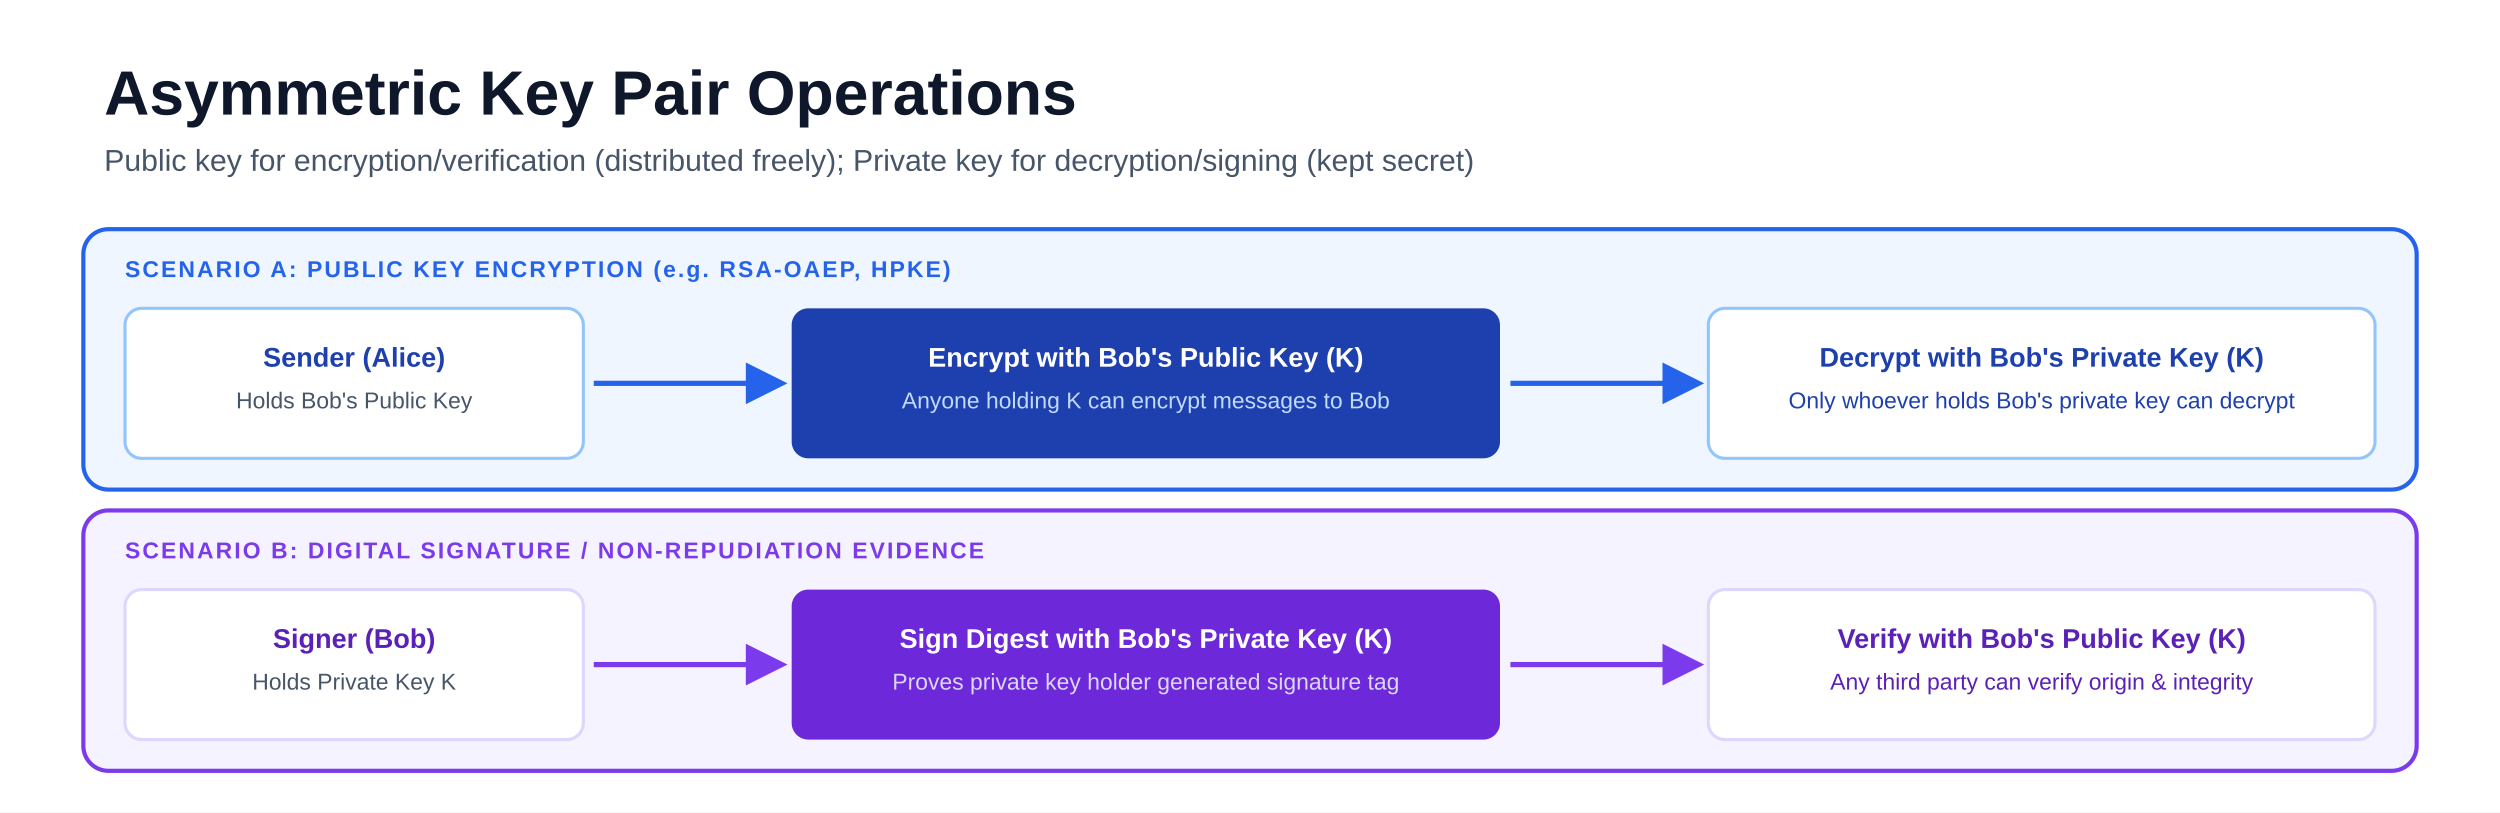
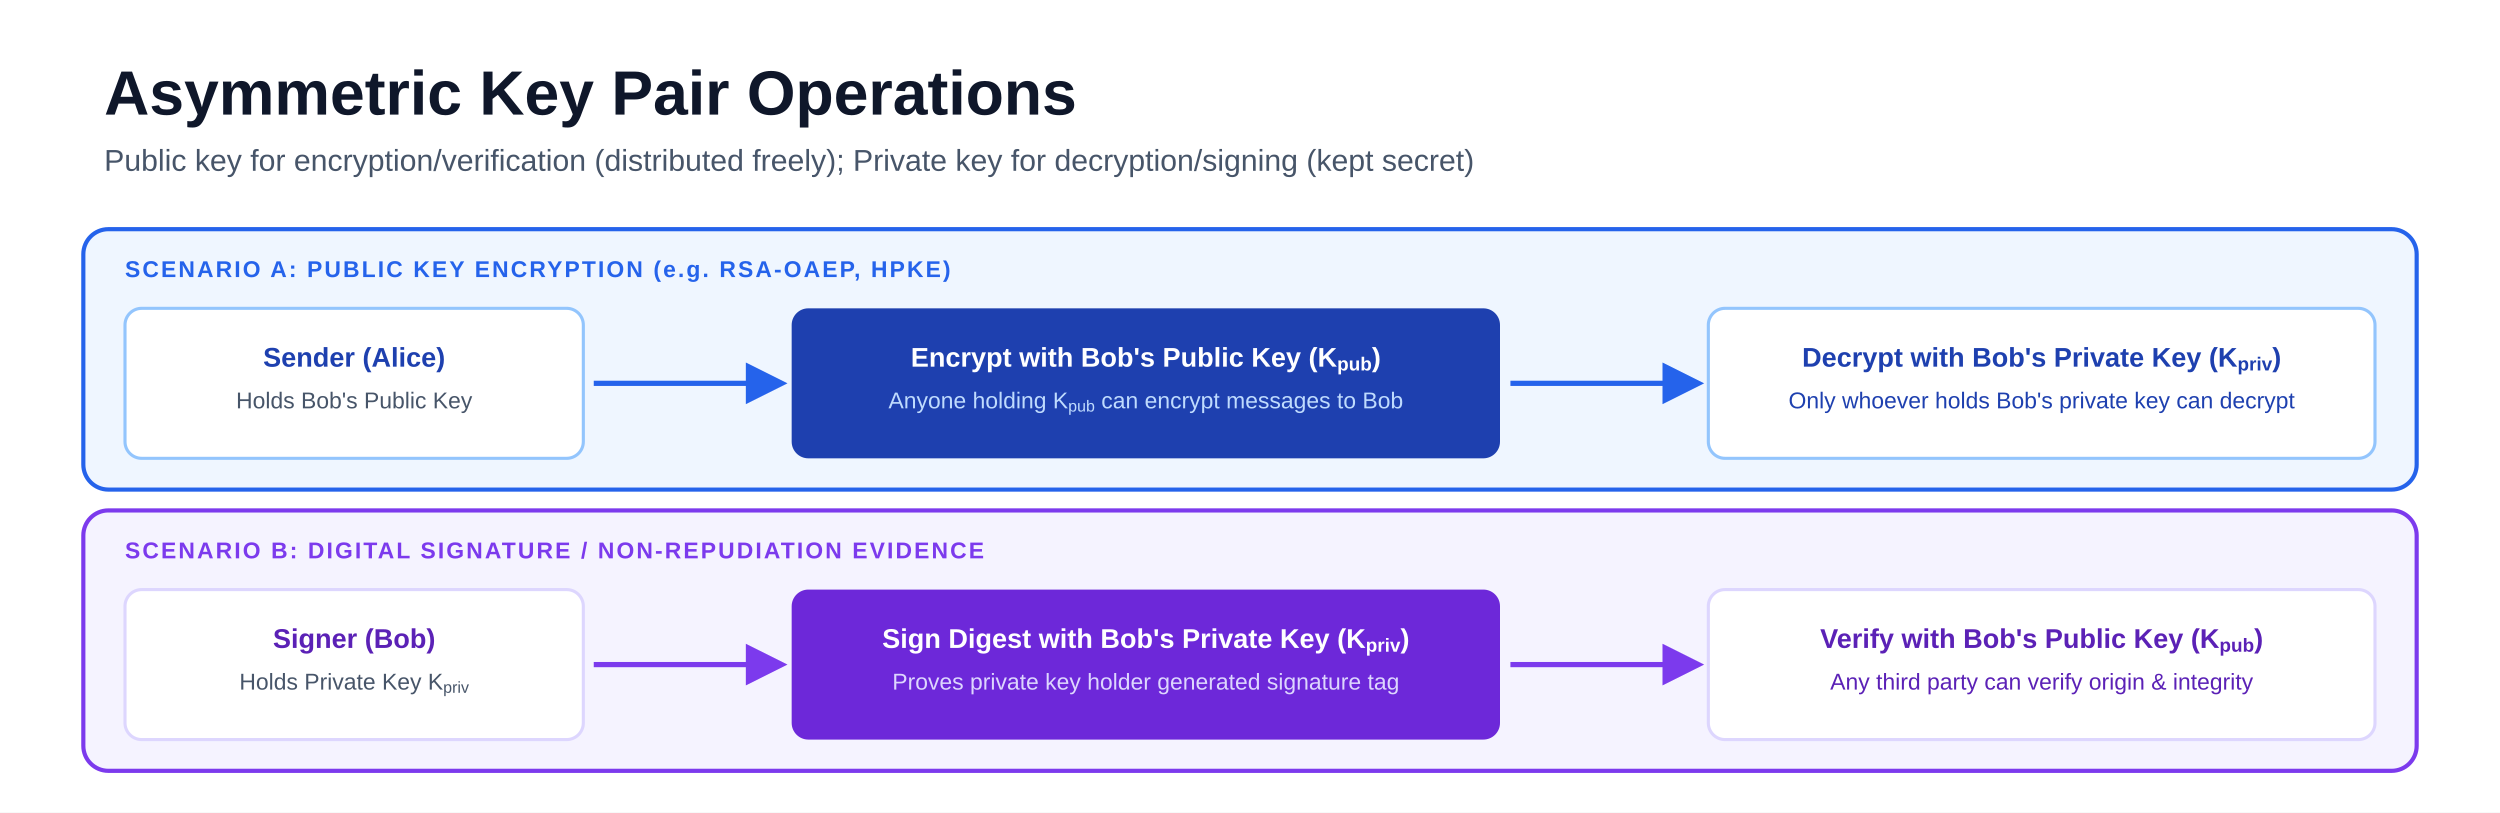
<svg xmlns="http://www.w3.org/2000/svg" viewBox="0 0 1200 390" font-family="-apple-system, BlinkMacSystemFont, 'Segoe UI', Arial, sans-serif">
  <rect width="1200" height="390" fill="#ffffff" />
  <defs>
    <marker id="arrow-blue" viewBox="0 0 10 10" refX="8.5" refY="5" markerWidth="8" markerHeight="8" orient="auto">
      <path d="M0 0 L10 5 L0 10Z" fill="#2563eb" />
    </marker>
    <marker id="arrow-purple" viewBox="0 0 10 10" refX="8.5" refY="5" markerWidth="8" markerHeight="8" orient="auto">
      <path d="M0 0 L10 5 L0 10Z" fill="#7c3aed" />
    </marker>
  </defs>
  <text x="50" y="55" font-size="30" font-weight="850" fill="#0f172a">Asymmetric Key Pair Operations</text>
  <text x="50" y="82" font-size="14.5" fill="#475569">Public key for encryption/verification (distributed freely); Private key for decryption/signing (kept secret)</text>
  <rect x="40" y="110" width="1120" height="125" rx="12" fill="#eff6ff" stroke="#2563eb" stroke-width="2" />
  <text x="60" y="133" font-size="11" font-weight="900" letter-spacing="1" fill="#2563eb">SCENARIO A: PUBLIC KEY ENCRYPTION (e.g. RSA-OAEP, HPKE)</text>
  <rect x="60" y="148" width="220" height="72" rx="8" fill="#ffffff" stroke="#93c5fd" stroke-width="1.5" />
  <text x="170" y="176" font-size="13" font-weight="800" fill="#1e40af" text-anchor="middle">Sender (Alice)</text>
  <text x="170" y="196" font-size="11" fill="#475569" text-anchor="middle">Holds Bob's Public Key</text>
  <path d="M 285 184 L 375 184" fill="none" stroke="#2563eb" stroke-width="2.5" marker-end="url(#arrow-blue)" />
  <rect x="380" y="148" width="340" height="72" rx="8" fill="#1e40af" />
-   <text x="550" y="176" font-size="13" font-weight="800" fill="#ffffff" text-anchor="middle">Encrypt with Bob's Public Key (K<sub>pub</sub>)</text>
-   <text x="550" y="196" font-size="11" fill="#bfdbfe" text-anchor="middle">Anyone holding K<sub>pub</sub> can encrypt messages to Bob</text>
+   <text x="550" y="176" font-size="13" font-weight="800" fill="#ffffff" text-anchor="middle">Encrypt with Bob's Public Key (K<tspan baseline-shift="sub" font-size="70%">pub</tspan>)</text>
+   <text x="550" y="196" font-size="11" fill="#bfdbfe" text-anchor="middle">Anyone holding K<tspan baseline-shift="sub" font-size="70%">pub</tspan> can encrypt messages to Bob</text>
  <path d="M 725 184 L 815 184" fill="none" stroke="#2563eb" stroke-width="2.5" marker-end="url(#arrow-blue)" />
  <rect x="820" y="148" width="320" height="72" rx="8" fill="#ffffff" stroke="#93c5fd" stroke-width="1.5" />
-   <text x="980" y="176" font-size="13" font-weight="800" fill="#1e40af" text-anchor="middle">Decrypt with Bob's Private Key (K<sub>priv</sub>)</text>
+   <text x="980" y="176" font-size="13" font-weight="800" fill="#1e40af" text-anchor="middle">Decrypt with Bob's Private Key (K<tspan baseline-shift="sub" font-size="70%">priv</tspan>)</text>
  <text x="980" y="196" font-size="11" fill="#1e40af" text-anchor="middle">Only whoever holds Bob's private key can decrypt</text>
  <rect x="40" y="245" width="1120" height="125" rx="12" fill="#f5f3ff" stroke="#7c3aed" stroke-width="2" />
  <text x="60" y="268" font-size="11" font-weight="900" letter-spacing="1" fill="#7c3aed">SCENARIO B: DIGITAL SIGNATURE / NON-REPUDIATION EVIDENCE</text>
  <rect x="60" y="283" width="220" height="72" rx="8" fill="#ffffff" stroke="#ddd6fe" stroke-width="1.5" />
  <text x="170" y="311" font-size="13" font-weight="800" fill="#5b21b6" text-anchor="middle">Signer (Bob)</text>
-   <text x="170" y="331" font-size="11" fill="#475569" text-anchor="middle">Holds Private Key K<sub>priv</sub>
+   <text x="170" y="331" font-size="11" fill="#475569" text-anchor="middle">Holds Private Key K<tspan baseline-shift="sub" font-size="70%">priv</tspan>
  </text>
  <path d="M 285 319 L 375 319" fill="none" stroke="#7c3aed" stroke-width="2.5" marker-end="url(#arrow-purple)" />
  <rect x="380" y="283" width="340" height="72" rx="8" fill="#6d28d9" />
-   <text x="550" y="311" font-size="13" font-weight="800" fill="#ffffff" text-anchor="middle">Sign Digest with Bob's Private Key (K<sub>priv</sub>)</text>
+   <text x="550" y="311" font-size="13" font-weight="800" fill="#ffffff" text-anchor="middle">Sign Digest with Bob's Private Key (K<tspan baseline-shift="sub" font-size="70%">priv</tspan>)</text>
  <text x="550" y="331" font-size="11" fill="#ddd6fe" text-anchor="middle">Proves private key holder generated signature tag</text>
  <path d="M 725 319 L 815 319" fill="none" stroke="#7c3aed" stroke-width="2.5" marker-end="url(#arrow-purple)" />
  <rect x="820" y="283" width="320" height="72" rx="8" fill="#ffffff" stroke="#ddd6fe" stroke-width="1.5" />
-   <text x="980" y="311" font-size="13" font-weight="800" fill="#5b21b6" text-anchor="middle">Verify with Bob's Public Key (K<sub>pub</sub>)</text>
+   <text x="980" y="311" font-size="13" font-weight="800" fill="#5b21b6" text-anchor="middle">Verify with Bob's Public Key (K<tspan baseline-shift="sub" font-size="70%">pub</tspan>)</text>
  <text x="980" y="331" font-size="11" fill="#5b21b6" text-anchor="middle">Any third party can verify origin &amp; integrity</text>
</svg>
